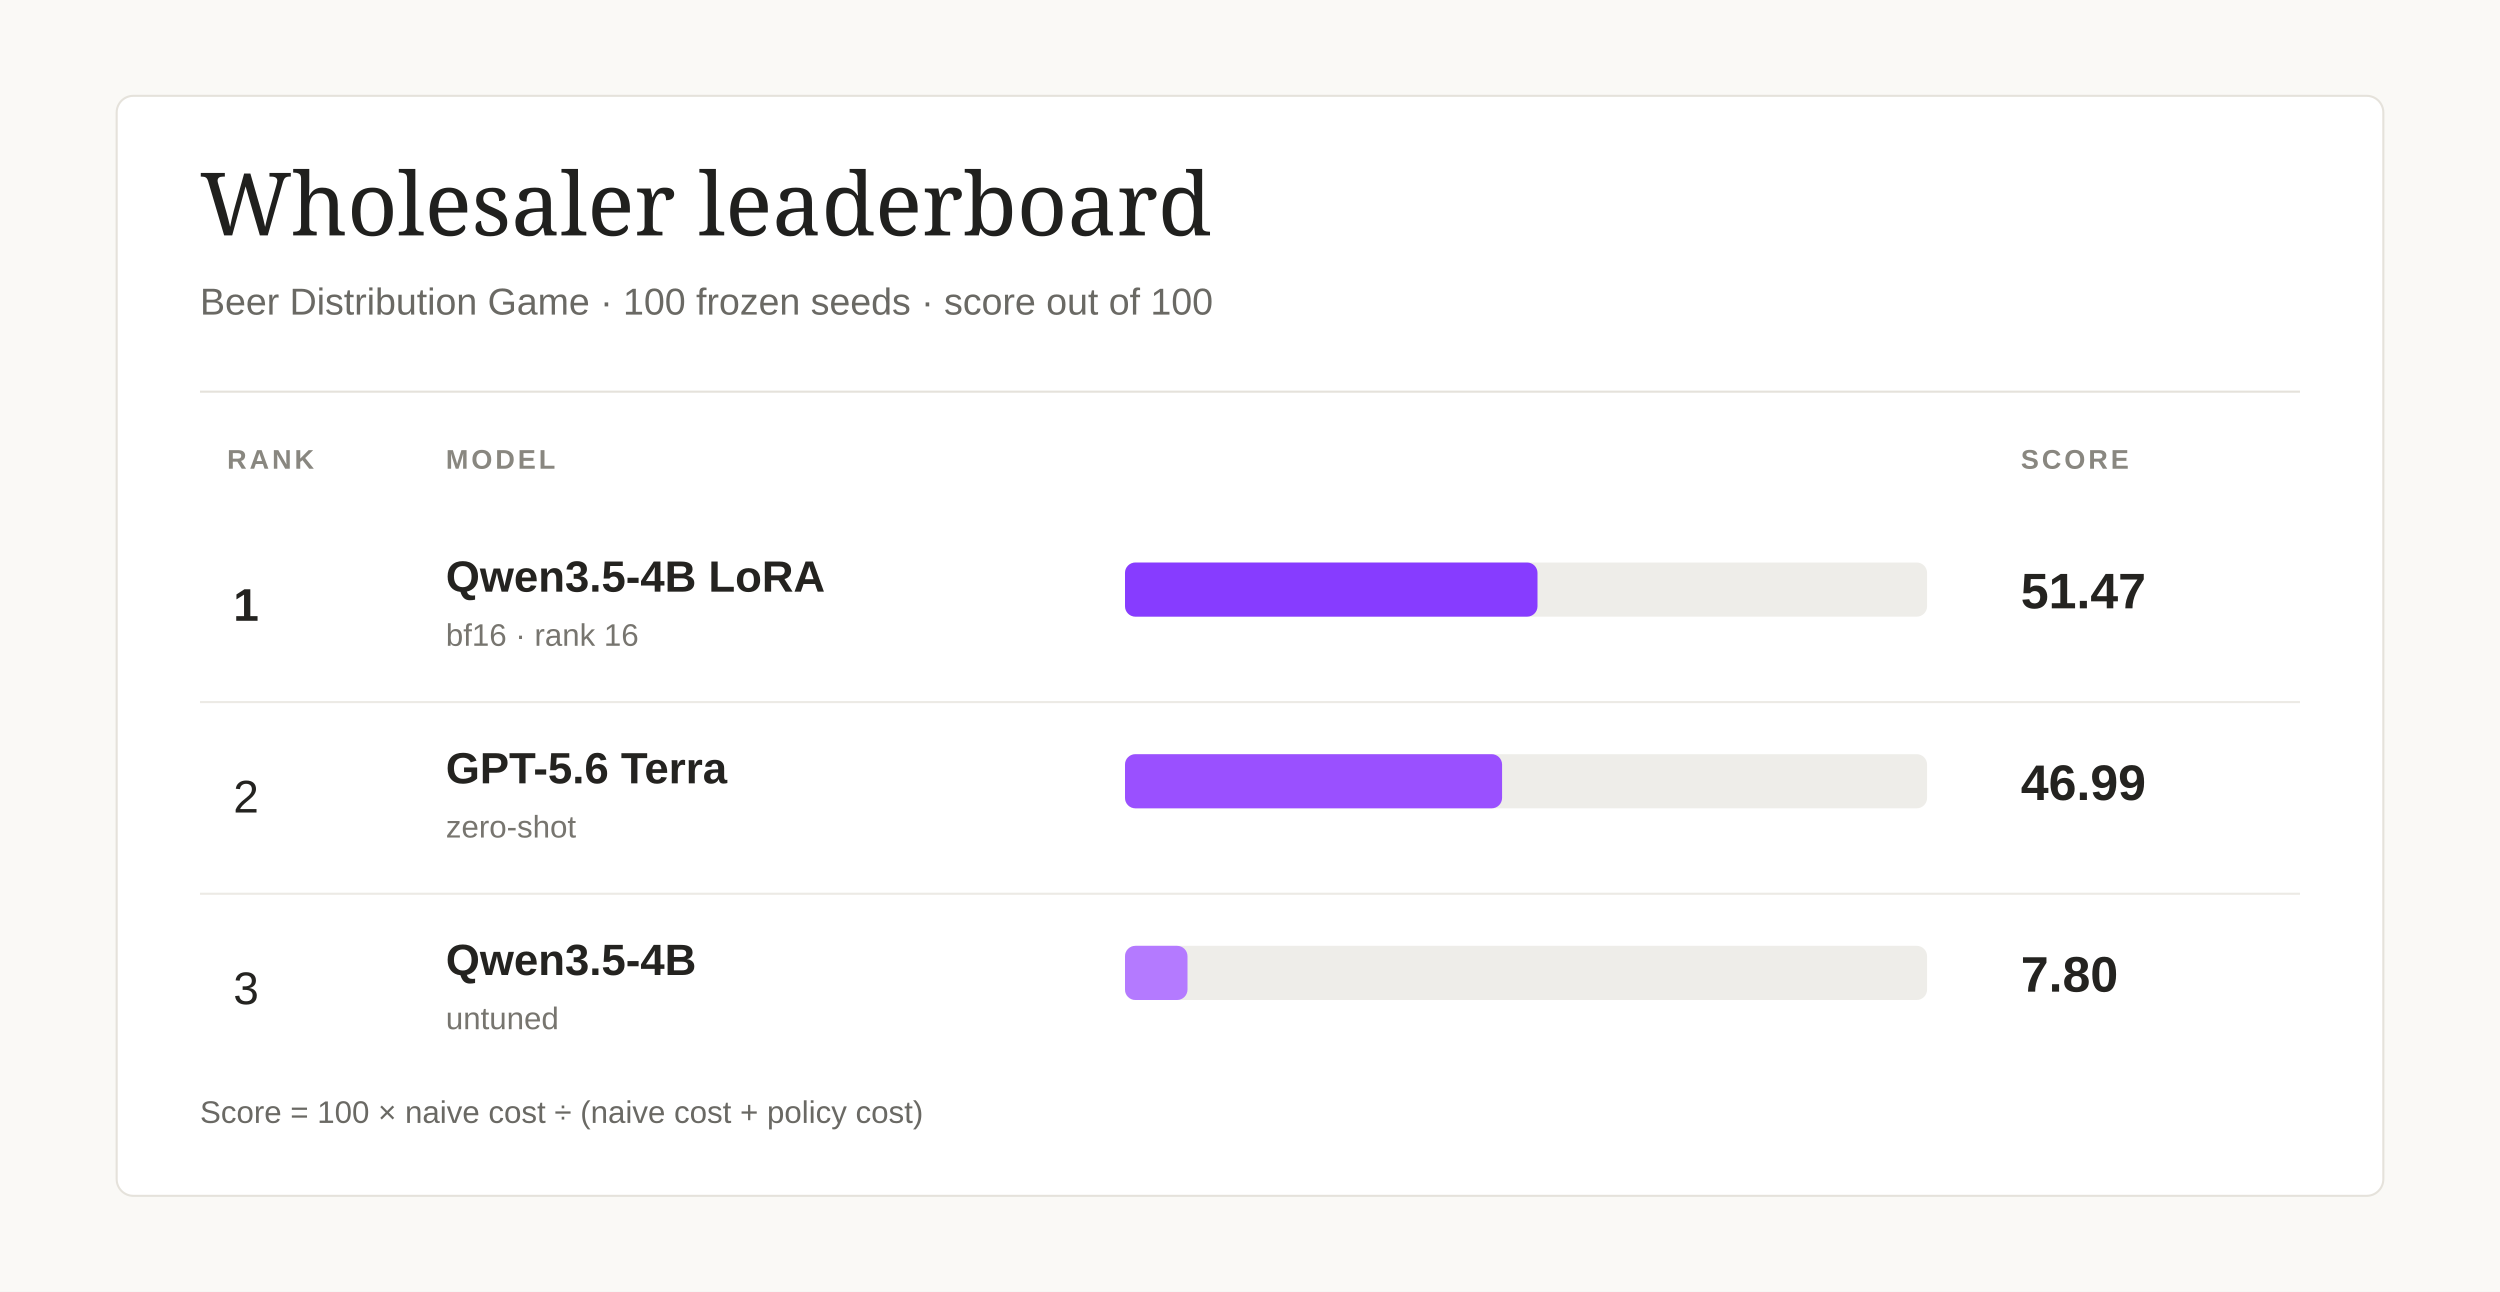
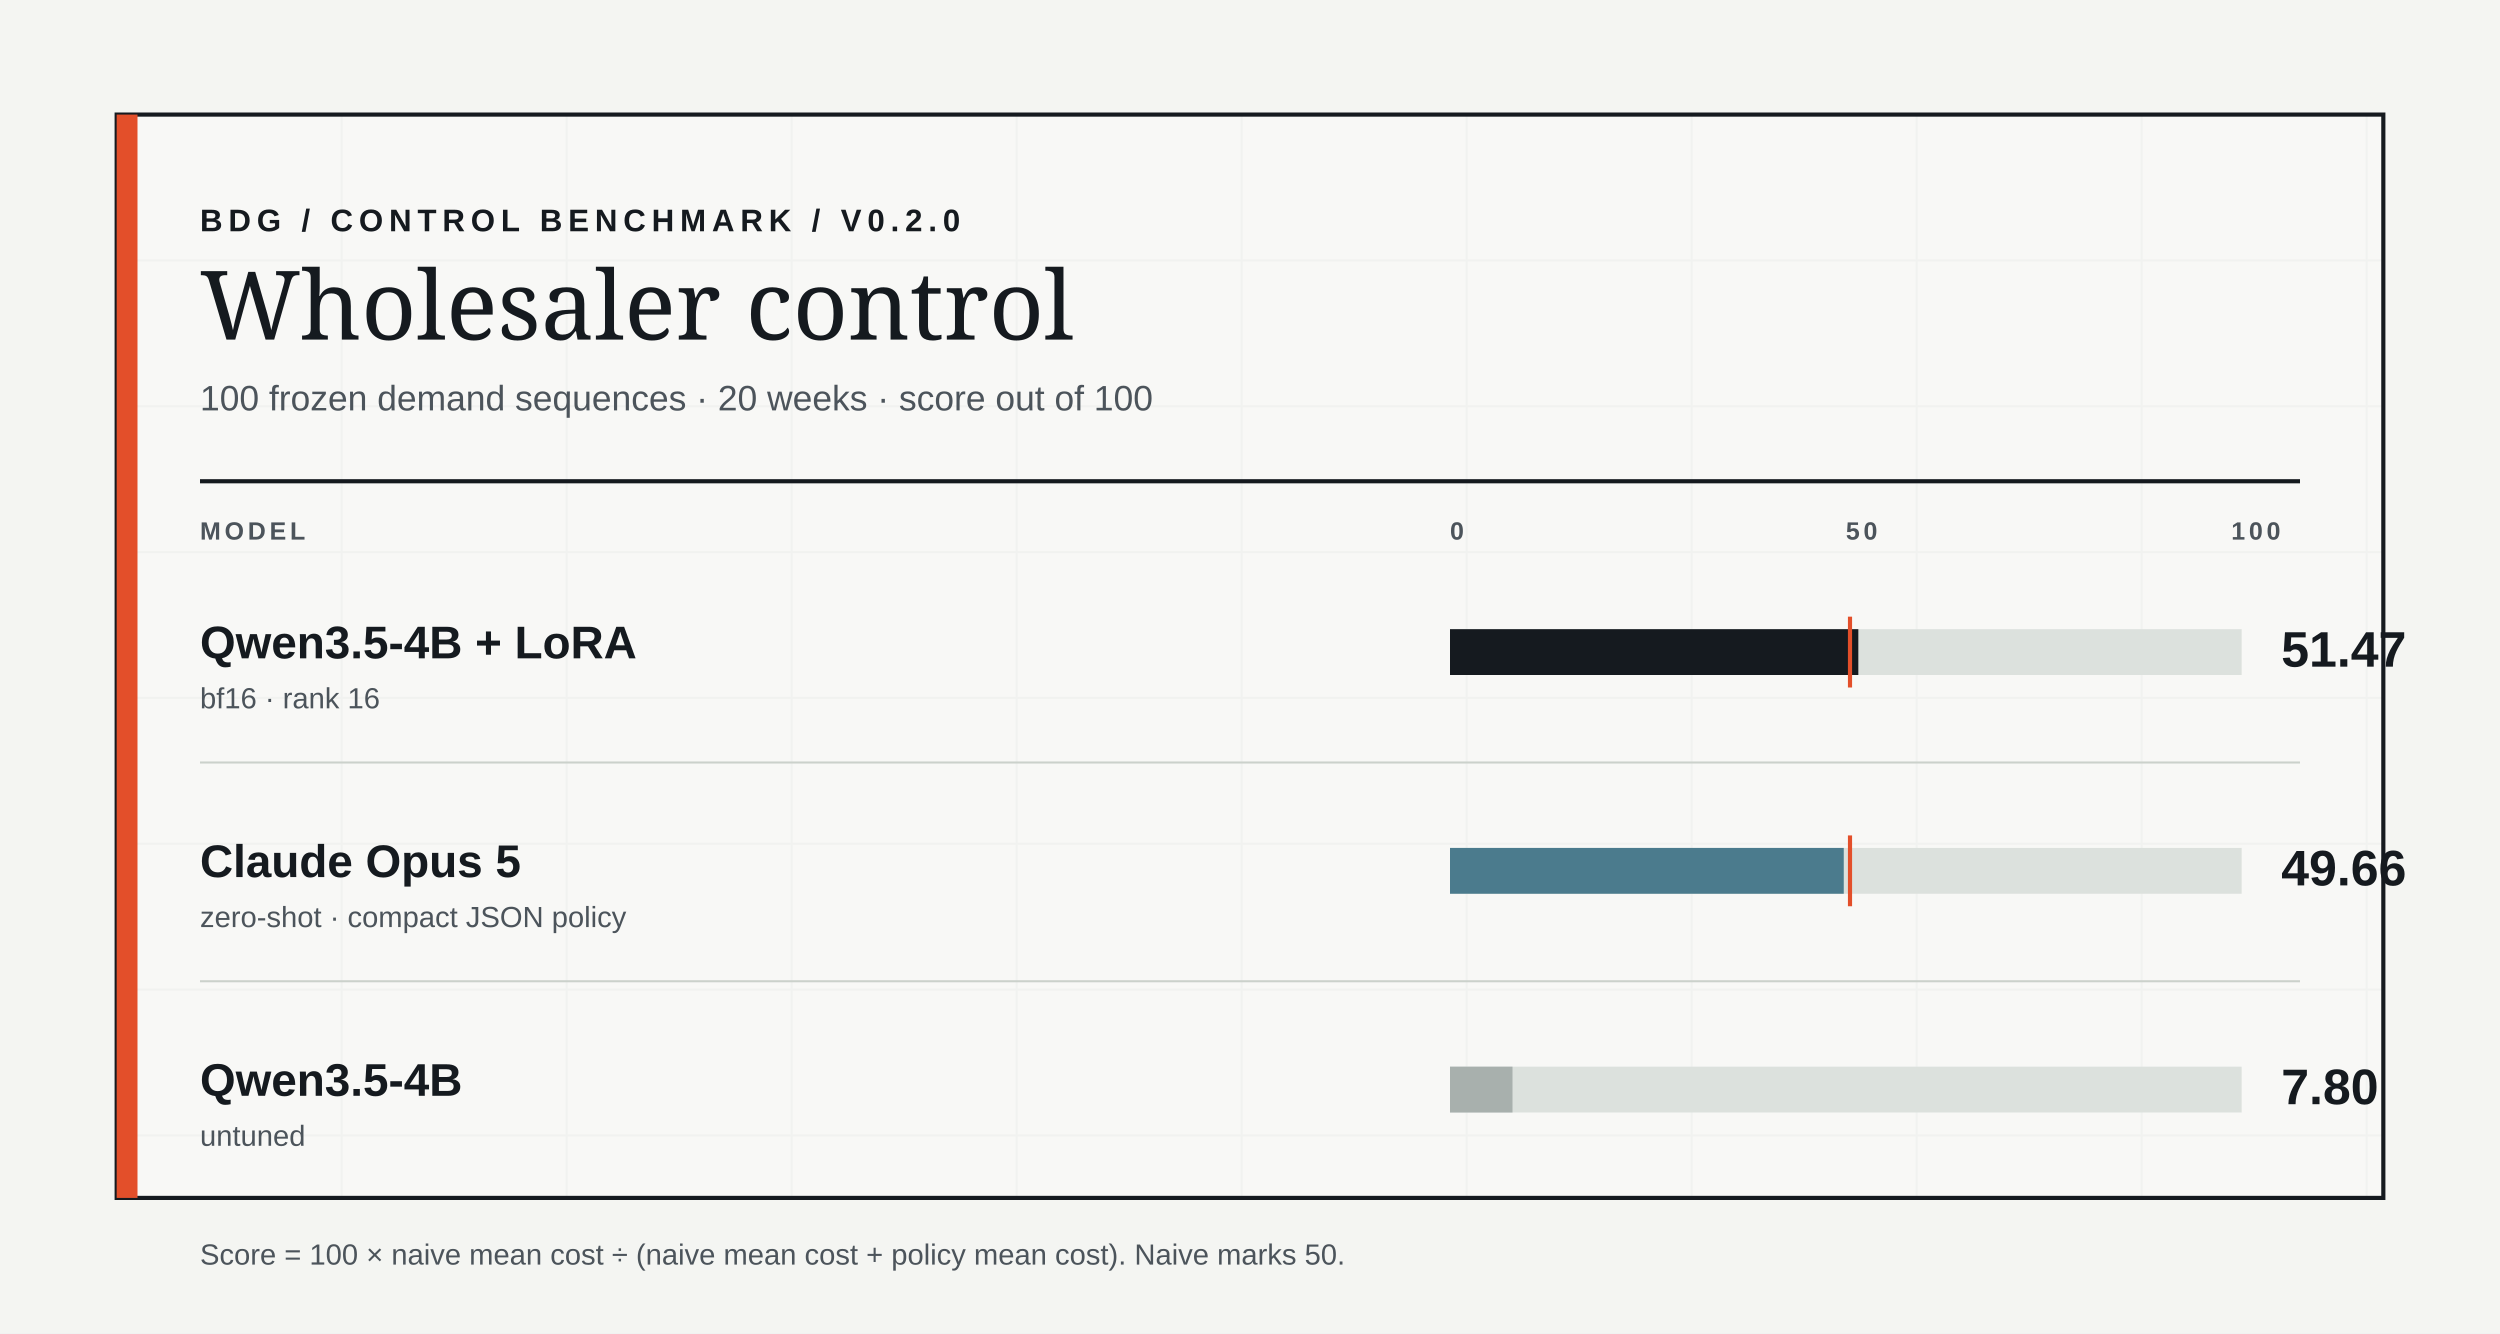
- <svg xmlns="http://www.w3.org/2000/svg" width="1200" height="620" viewBox="0 0 1200 620" role="img" aria-labelledby="title desc">
-   <rect width="1200" height="620" fill="#faf9f6" />
-   <rect x="56" y="46" width="1088" height="528" rx="8" fill="#fff" stroke="#e5e2db" />
-   <text x="96" y="113" fill="#20201e" font-family="Georgia, serif" font-size="42">Wholesaler leaderboard</text>
-   <text x="96" y="151" fill="#6a6964" font-family="Arial, sans-serif" font-size="18">Beer Distribution Game · 100 frozen seeds · score out of 100</text>
-   <line x1="96" y1="188" x2="1104" y2="188" stroke="#e5e2db" />
-   <text x="109" y="225" fill="#898780" font-family="Arial, sans-serif" font-size="13" font-weight="700" letter-spacing="1.4">RANK</text>
-   <text x="214" y="225" fill="#898780" font-family="Arial, sans-serif" font-size="13" font-weight="700" letter-spacing="1.4">MODEL</text>
-   <text x="970" y="225" fill="#898780" font-family="Arial, sans-serif" font-size="13" font-weight="700" letter-spacing="1.4">SCORE</text>
-   <g font-family="Arial, sans-serif">
-     <text x="112" y="298" fill="#242320" font-size="22" font-weight="700">1</text>
-     <text x="214" y="284" fill="#242320" font-size="21" font-weight="700">Qwen3.5-4B LoRA</text>
-     <text x="214" y="310" fill="#77756f" font-size="15">bf16 · rank 16</text>
-     <rect x="540" y="270" width="385" height="26" rx="5" fill="#eeeDE9" />
-     <rect x="540" y="270" width="198" height="26" rx="5" fill="#873cff" />
-     <text x="970" y="292" fill="#242320" font-size="24" font-weight="700">51.47</text>
-     <line x1="96" y1="337" x2="1104" y2="337" stroke="#eceae5" />
-     <text x="112" y="390" fill="#242320" font-size="22">2</text>
-     <text x="214" y="376" fill="#242320" font-size="21" font-weight="700">GPT-5.6 Terra</text>
-     <text x="214" y="402" fill="#77756f" font-size="15">zero-shot</text>
-     <rect x="540" y="362" width="385" height="26" rx="5" fill="#eeeDE9" />
-     <rect x="540" y="362" width="181" height="26" rx="5" fill="#9a50ff" />
-     <text x="970" y="384" fill="#242320" font-size="24" font-weight="700">46.99</text>
-     <line x1="96" y1="429" x2="1104" y2="429" stroke="#eceae5" />
-     <text x="112" y="482" fill="#242320" font-size="22">3</text>
-     <text x="214" y="468" fill="#242320" font-size="21" font-weight="700">Qwen3.5-4B</text>
-     <text x="214" y="494" fill="#77756f" font-size="15">untuned</text>
-     <rect x="540" y="454" width="385" height="26" rx="5" fill="#eeeDE9" />
-     <rect x="540" y="454" width="30" height="26" rx="5" fill="#b47aff" />
-     <text x="970" y="476" fill="#242320" font-size="24" font-weight="700">7.80</text>
+ <svg xmlns="http://www.w3.org/2000/svg" width="1200" height="640" viewBox="0 0 1200 640" role="img" aria-labelledby="title desc">
+   <rect width="1200" height="640" fill="#f4f5f2" />
+   <g stroke="#d8dcd6" stroke-width="1">
+     <path d="M56 55H1144M56 125H1144M56 195H1144M56 265H1144M56 335H1144M56 405H1144M56 475H1144M56 545H1144" />
+     <path d="M56 55V575M164 55V575M272 55V575M380 55V575M488 55V575M596 55V575M704 55V575M812 55V575M920 55V575M1028 55V575M1136 55V575" />
  </g>
-   <text x="96" y="539" fill="#6a6964" font-family="Arial, sans-serif" font-size="15">Score = 100 × naive cost ÷ (naive cost + policy cost)</text>
+   <rect x="56" y="55" width="1088" height="520" fill="#f8f9f7" fill-opacity=".78" stroke="#151a1f" stroke-width="2" />
+   <rect x="56" y="55" width="10" height="520" fill="#e34f2a" />
+   <text x="96" y="111" fill="#151a1f" font-family="Arial, Helvetica, sans-serif" font-size="15" font-weight="700" letter-spacing="2.8">BDG / CONTROL BENCHMARK / V0.2.0</text>
+   <text x="96" y="163" fill="#151a1f" font-family="Georgia, serif" font-size="46">Wholesaler control</text>
+   <text x="96" y="197" fill="#4c545b" font-family="Arial, Helvetica, sans-serif" font-size="17">100 frozen demand sequences · 20 weeks · score out of 100</text>
+   <line x1="96" y1="231" x2="1104" y2="231" stroke="#151a1f" stroke-width="2" />
+   <g fill="#4c545b" font-family="Arial, Helvetica, sans-serif" font-size="12" font-weight="700" letter-spacing="1.8">
+     <text x="96" y="259">MODEL</text>
+     <text x="696" y="259">0</text>
+     <text x="886" y="259">50</text>
+     <text x="1071" y="259">100</text>
+   </g>
+   <g font-family="Arial, Helvetica, sans-serif">
+     <text x="96" y="316" fill="#151a1f" font-size="22" font-weight="700">Qwen3.5-4B + LoRA</text>
+     <text x="96" y="340" fill="#4c545b" font-size="14">bf16 · rank 16</text>
+     <rect x="696" y="302" width="380" height="22" fill="#dce1dd" />
+     <rect x="696" y="302" width="196" height="22" fill="#151a1f" />
+     <rect x="887" y="296" width="2" height="34" fill="#e34f2a" />
+     <text x="1095" y="320" fill="#151a1f" font-size="24" font-weight="700">51.47</text>
+     <line x1="96" y1="366" x2="1104" y2="366" stroke="#cbd1cb" />
+     <text x="96" y="421" fill="#151a1f" font-size="22" font-weight="700">Claude Opus 5</text>
+     <text x="96" y="445" fill="#4c545b" font-size="14">zero-shot · compact JSON policy</text>
+     <rect x="696" y="407" width="380" height="22" fill="#dce1dd" />
+     <rect x="696" y="407" width="189" height="22" fill="#4b7b8d" />
+     <rect x="887" y="401" width="2" height="34" fill="#e34f2a" />
+     <text x="1095" y="425" fill="#151a1f" font-size="24" font-weight="700">49.66</text>
+     <line x1="96" y1="471" x2="1104" y2="471" stroke="#cbd1cb" />
+     <text x="96" y="526" fill="#151a1f" font-size="22" font-weight="700">Qwen3.5-4B</text>
+     <text x="96" y="550" fill="#4c545b" font-size="14">untuned</text>
+     <rect x="696" y="512" width="380" height="22" fill="#dce1dd" />
+     <rect x="696" y="512" width="30" height="22" fill="#a8b0ad" />
+     <text x="1095" y="530" fill="#151a1f" font-size="24" font-weight="700">7.80</text>
+   </g>
+   <text x="96" y="607" fill="#4c545b" font-family="Arial, Helvetica, sans-serif" font-size="14">Score = 100 × naive mean cost ÷ (naive mean cost + policy mean cost). Naive marks 50.</text>
</svg>
